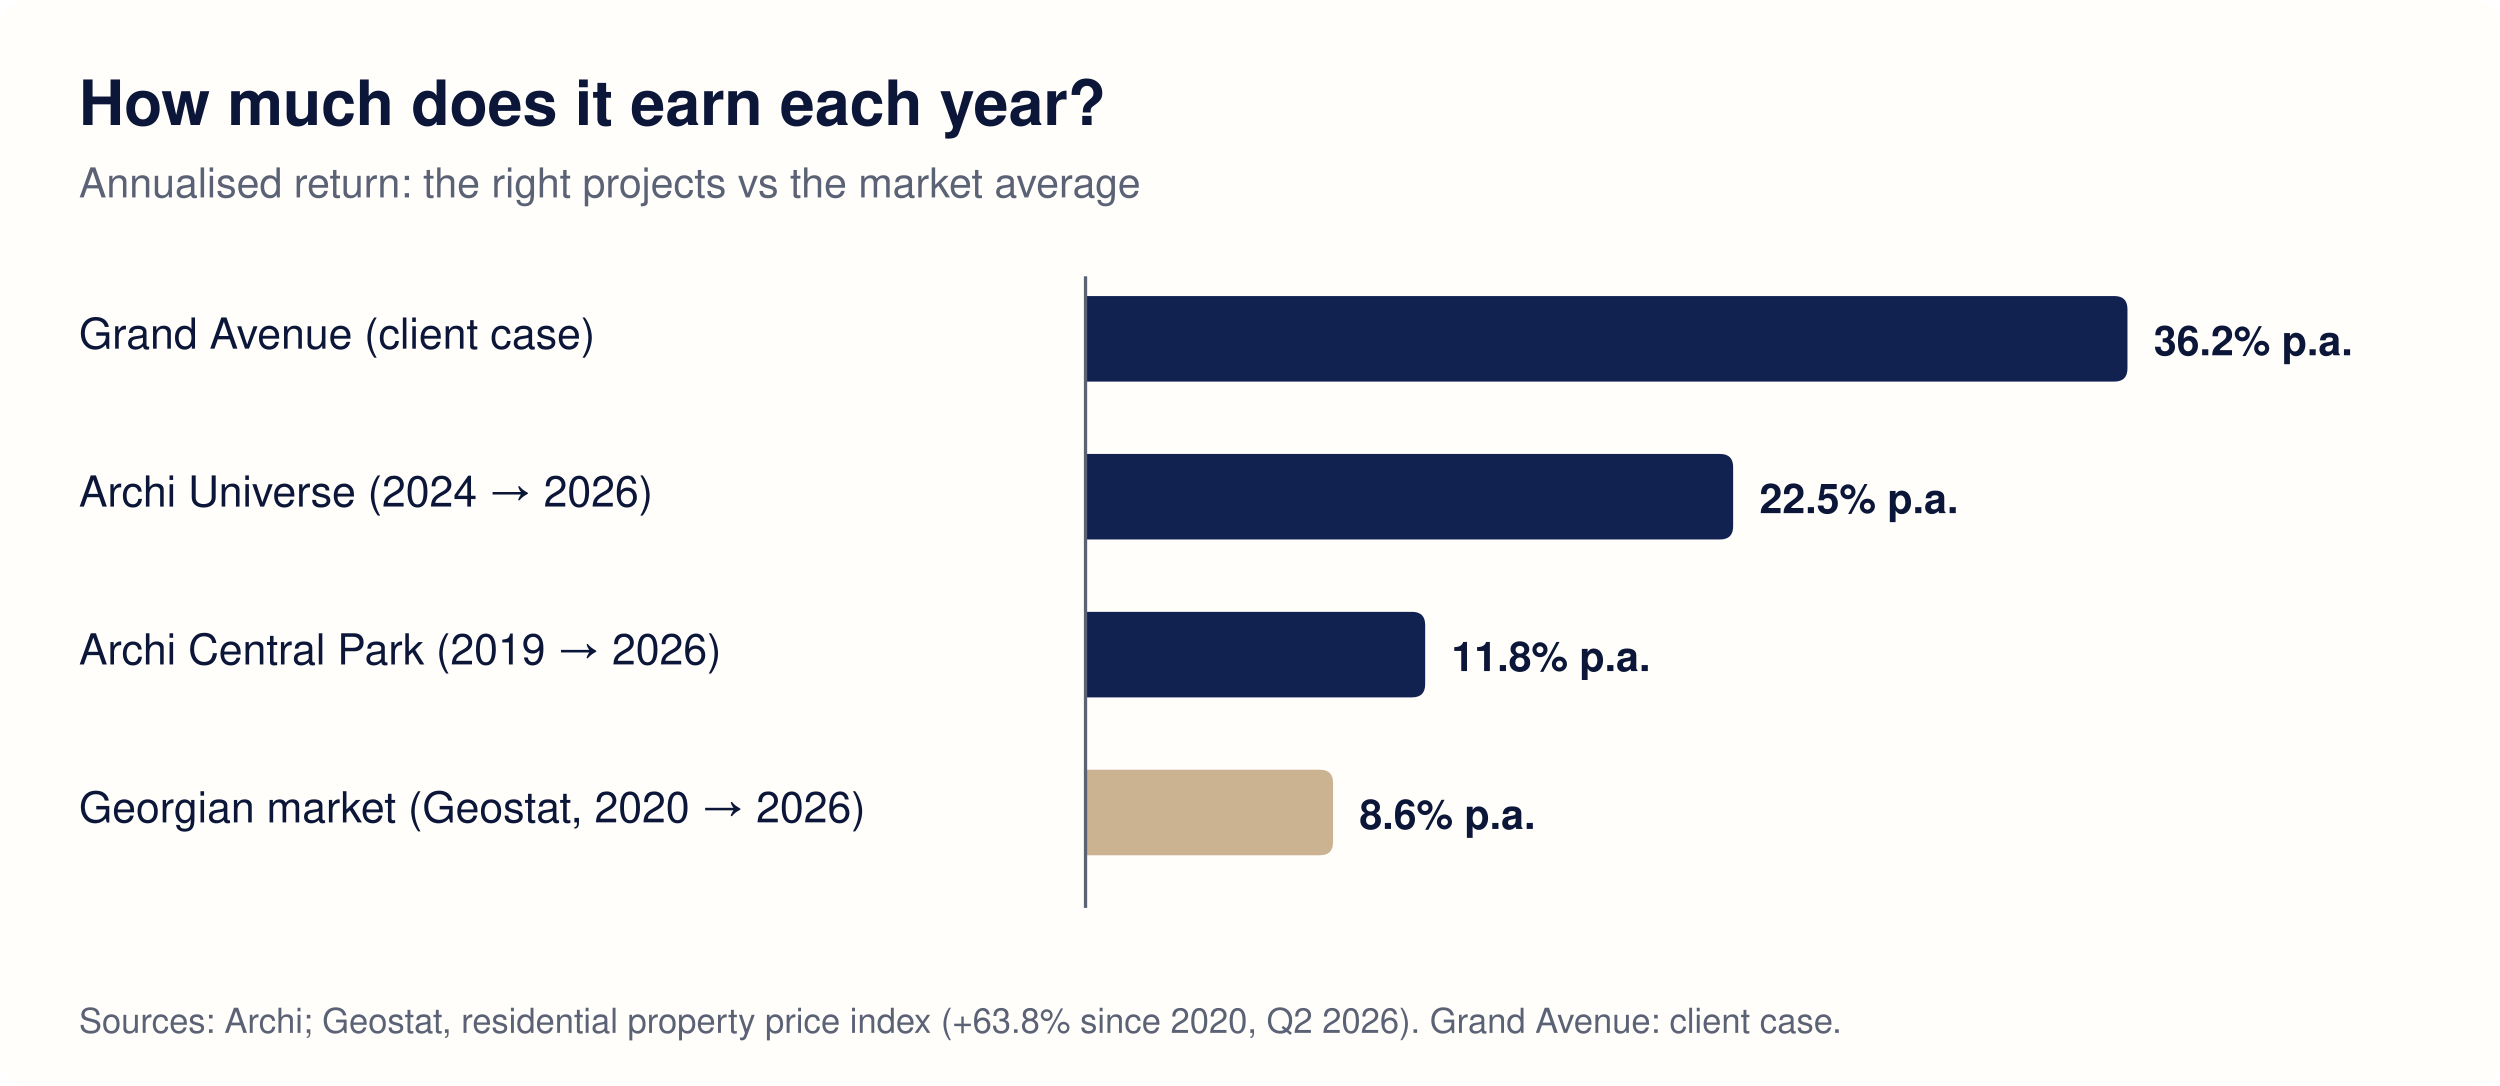
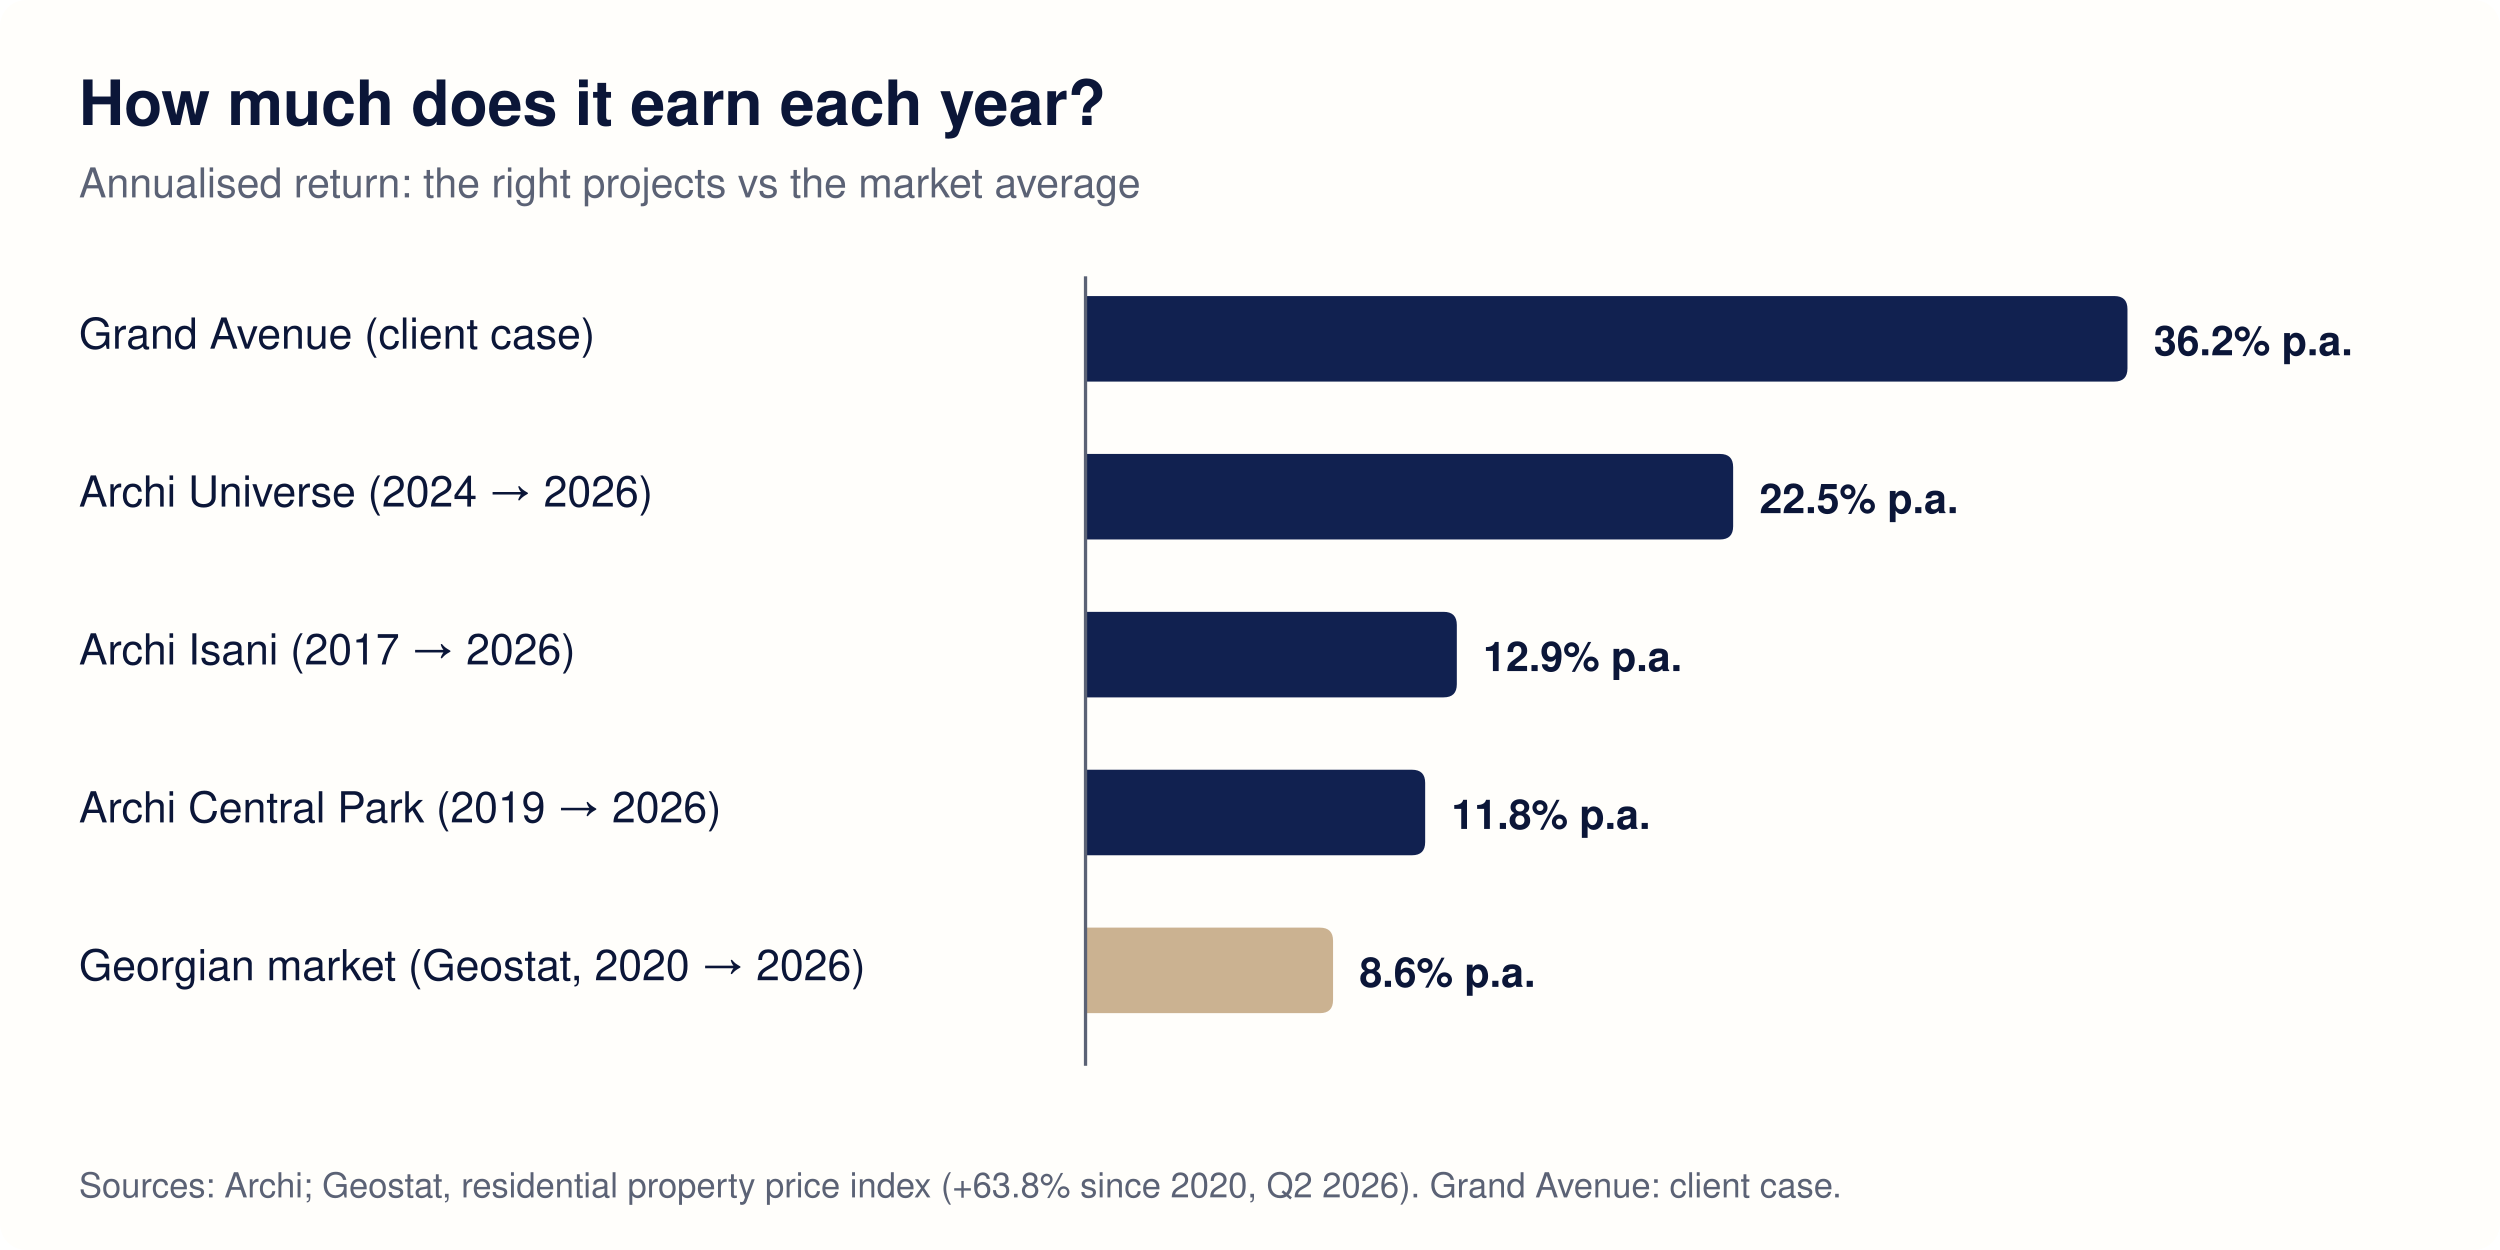
- <svg xmlns="http://www.w3.org/2000/svg" viewBox="0 0 760 330" width="760" height="330" role="img" aria-label="How much does it earn each year?" font-family="Helvetica, Arial, sans-serif">
-   <rect width="760" height="330" fill="#fffefb" rx="8" />
+ <svg xmlns="http://www.w3.org/2000/svg" viewBox="0 0 760 380" width="760" height="380" role="img" aria-label="How much does it earn each year?" font-family="Helvetica, Arial, sans-serif">
+   <rect width="760" height="380" fill="#fffefb" rx="8" />
  <text x="24" y="38" font-size="19" fill="#0b1638" text-anchor="start" font-weight="bold">How much does it earn each year?</text>
  <text x="24" y="60" font-size="12.5" fill="#5b6275" text-anchor="start" font-weight="normal">Annualised return: the right projects vs the market average</text>
  <text x="24" y="106" font-size="13" fill="#0b1638" text-anchor="start" font-weight="normal">Grand Avenue (client case)</text>
  <path d="M330,90 H642.75 Q646.75,90 646.75,94 V112 Q646.75,116 642.75,116 H330 Z" fill="#112150" />
  <text x="654.75" y="108" font-size="12.5" fill="#0b1638" text-anchor="start" font-weight="bold">36.2% p.a.</text>
  <text x="24" y="154" font-size="13" fill="#0b1638" text-anchor="start" font-weight="normal">Archi Universe (2024 → 2026)</text>
  <path d="M330,138 H522.875 Q526.875,138 526.875,142 V160 Q526.875,164 522.875,164 H330 Z" fill="#112150" />
  <text x="534.875" y="156" font-size="12.5" fill="#0b1638" text-anchor="start" font-weight="bold">22.5% p.a.</text>
-   <text x="24" y="202" font-size="13" fill="#0b1638" text-anchor="start" font-weight="normal">Archi Central Park (2019 → 2026)</text>
-   <path d="M330,186 H429.25 Q433.25,186 433.25,190 V208 Q433.25,212 429.25,212 H330 Z" fill="#112150" />
-   <text x="441.25" y="204" font-size="12.5" fill="#0b1638" text-anchor="start" font-weight="bold">11.8% p.a.</text>
-   <text x="24" y="250" font-size="13" fill="#0b1638" text-anchor="start" font-weight="normal">Georgian market (Geostat, 2020 → 2026)</text>
-   <path d="M330,234 H401.25 Q405.25,234 405.25,238 V256 Q405.25,260 401.25,260 H330 Z" fill="#cbb291" />
-   <text x="413.25" y="252" font-size="12.5" fill="#0b1638" text-anchor="start" font-weight="bold">8.6% p.a.</text>
-   <line x1="330" y1="84" x2="330" y2="276" stroke="#5b6275" />
-   <text x="24" y="314" font-size="10.5" fill="#5b6275" text-anchor="start" font-weight="normal">Sources: Archi; Geostat, residential property price index (+63.8% since 2020, Q2 2026). Grand Avenue: client case.</text>
+   <text x="24" y="202" font-size="13" fill="#0b1638" text-anchor="start" font-weight="normal">Archi Isani (2017 → 2026)</text>
+   <path d="M330,186 H438.875 Q442.875,186 442.875,190 V208 Q442.875,212 438.875,212 H330 Z" fill="#112150" />
+   <text x="450.875" y="204" font-size="12.5" fill="#0b1638" text-anchor="start" font-weight="bold">12.9% p.a.</text>
+   <text x="24" y="250" font-size="13" fill="#0b1638" text-anchor="start" font-weight="normal">Archi Central Park (2019 → 2026)</text>
+   <path d="M330,234 H429.25 Q433.25,234 433.25,238 V256 Q433.25,260 429.25,260 H330 Z" fill="#112150" />
+   <text x="441.25" y="252" font-size="12.5" fill="#0b1638" text-anchor="start" font-weight="bold">11.8% p.a.</text>
+   <text x="24" y="298" font-size="13" fill="#0b1638" text-anchor="start" font-weight="normal">Georgian market (Geostat, 2020 → 2026)</text>
+   <path d="M330,282 H401.25 Q405.25,282 405.25,286 V304 Q405.25,308 401.25,308 H330 Z" fill="#cbb291" />
+   <text x="413.25" y="300" font-size="12.5" fill="#0b1638" text-anchor="start" font-weight="bold">8.6% p.a.</text>
+   <line x1="330" y1="84" x2="330" y2="324" stroke="#5b6275" />
+   <text x="24" y="364" font-size="10.5" fill="#5b6275" text-anchor="start" font-weight="normal">Sources: Archi; Geostat, residential property price index (+63.8% since 2020, Q2 2026). Grand Avenue: client case.</text>
</svg>
